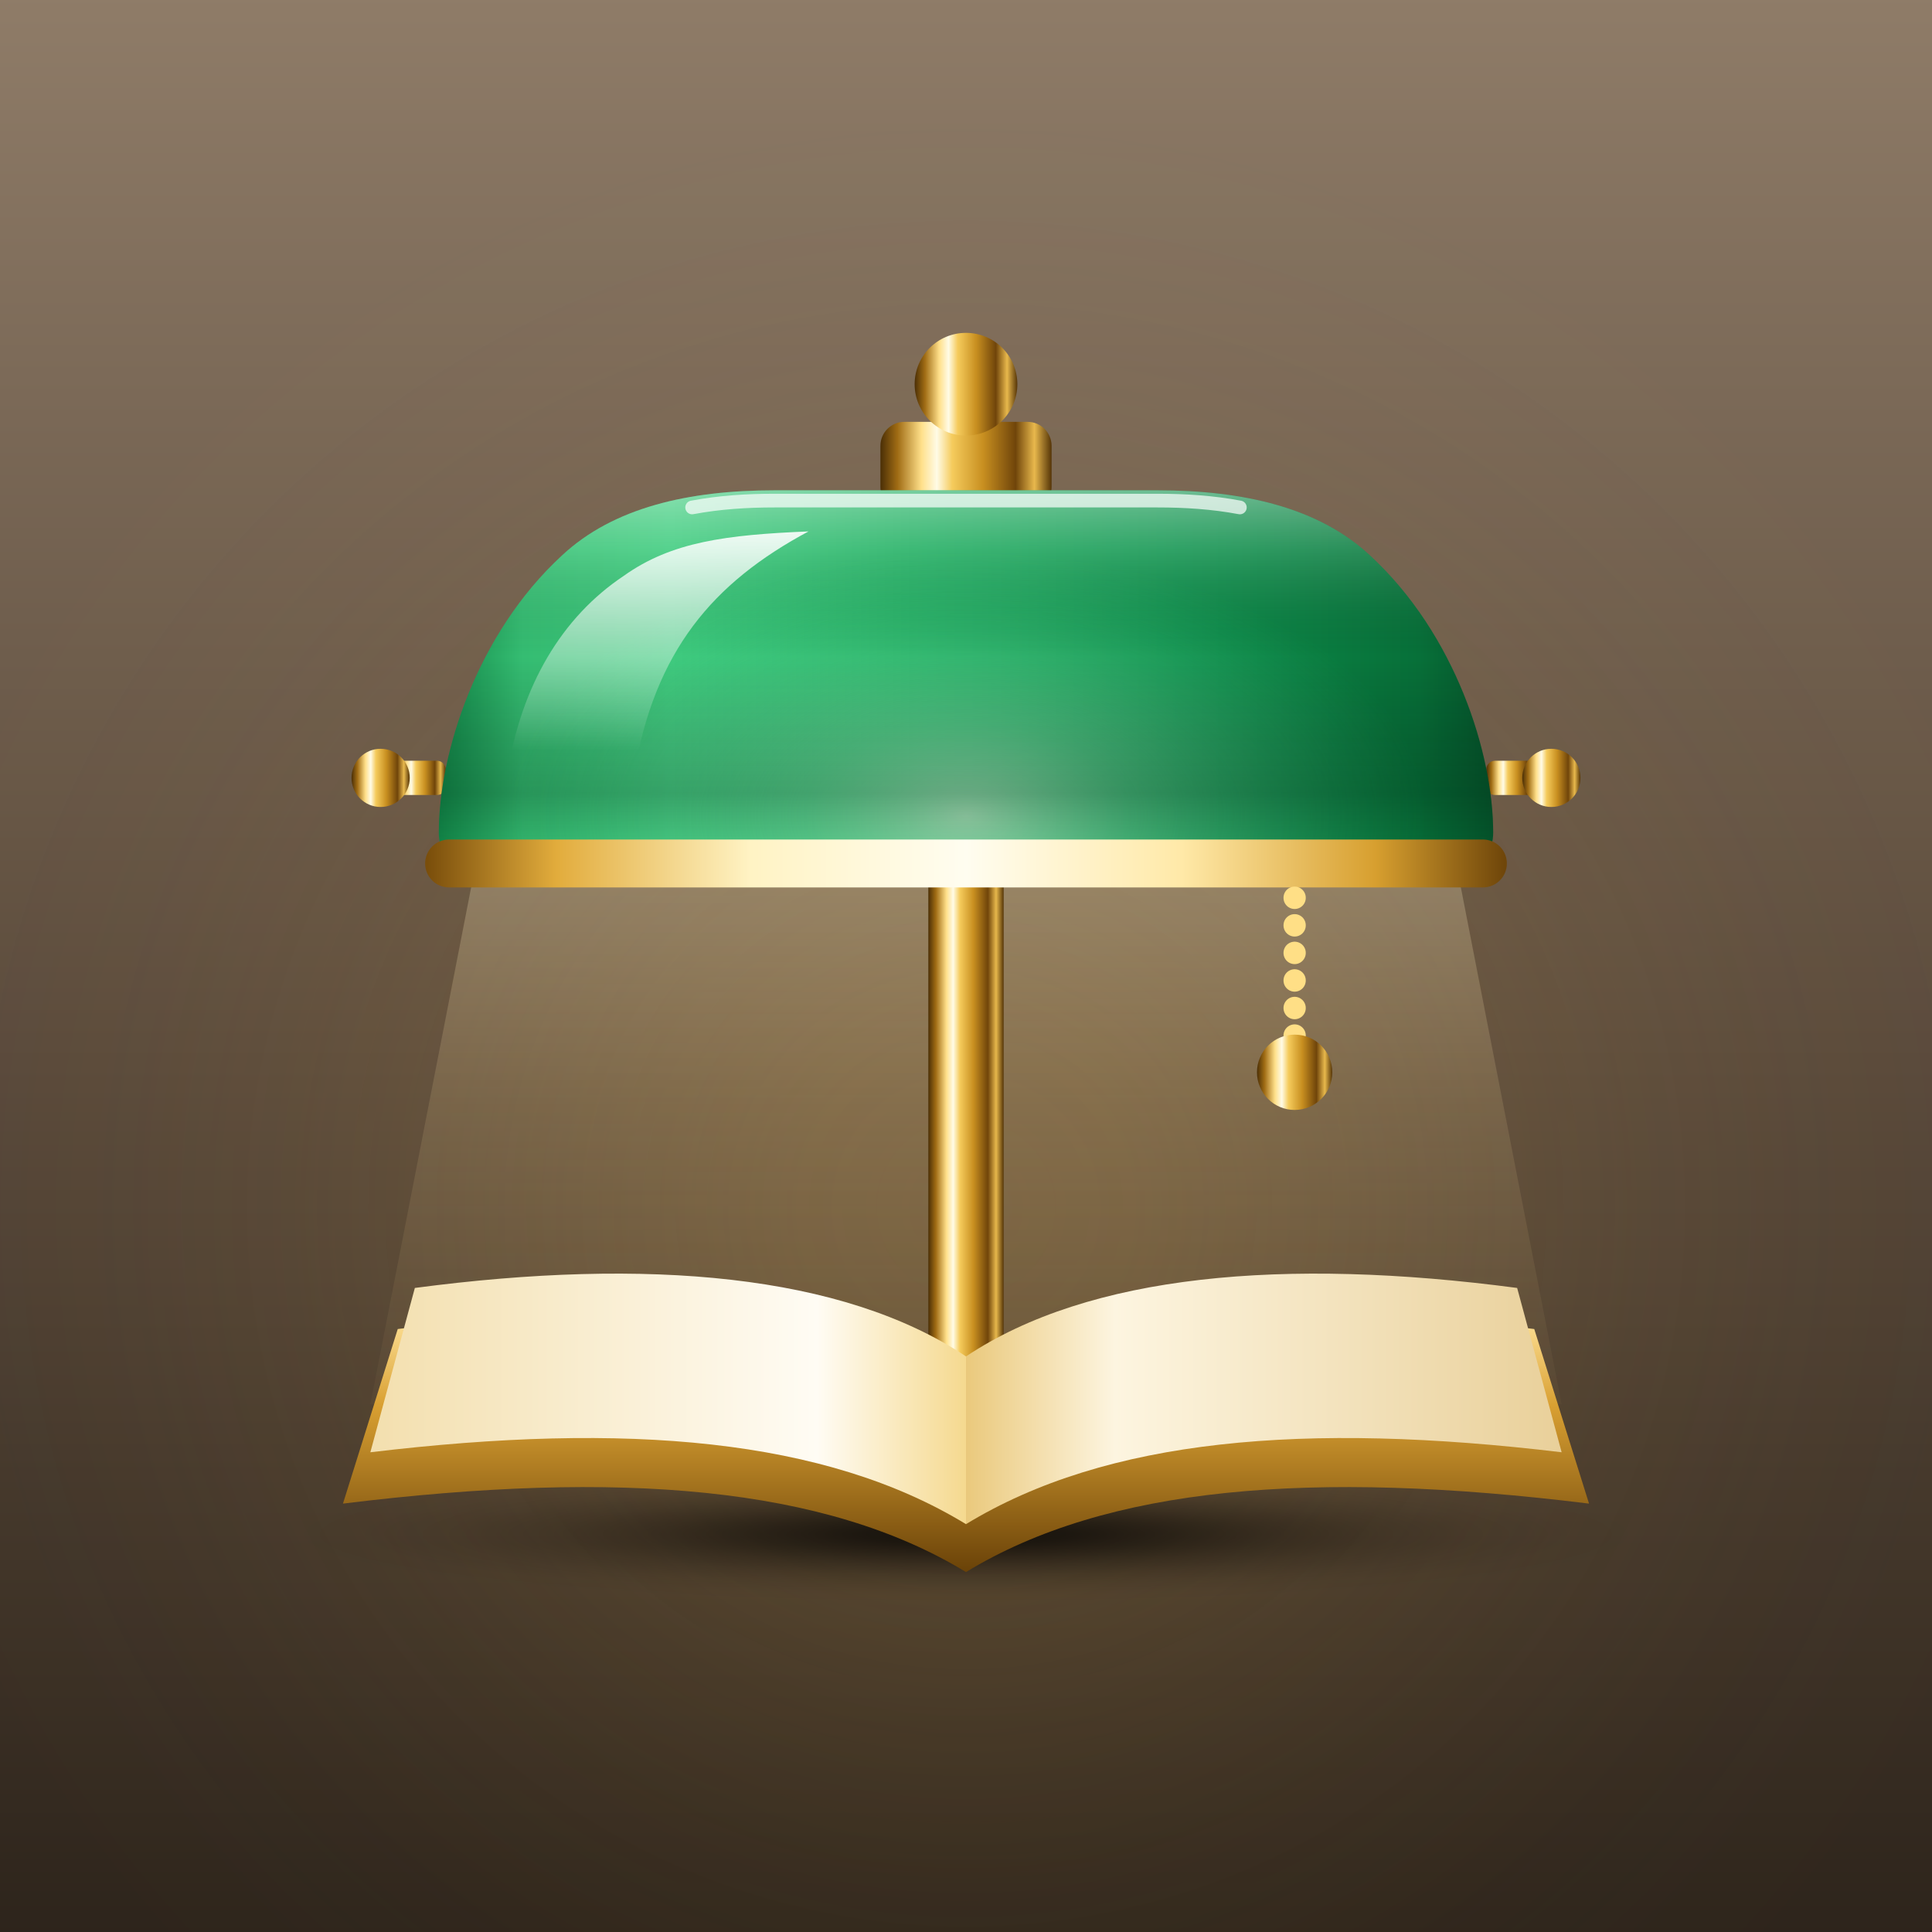
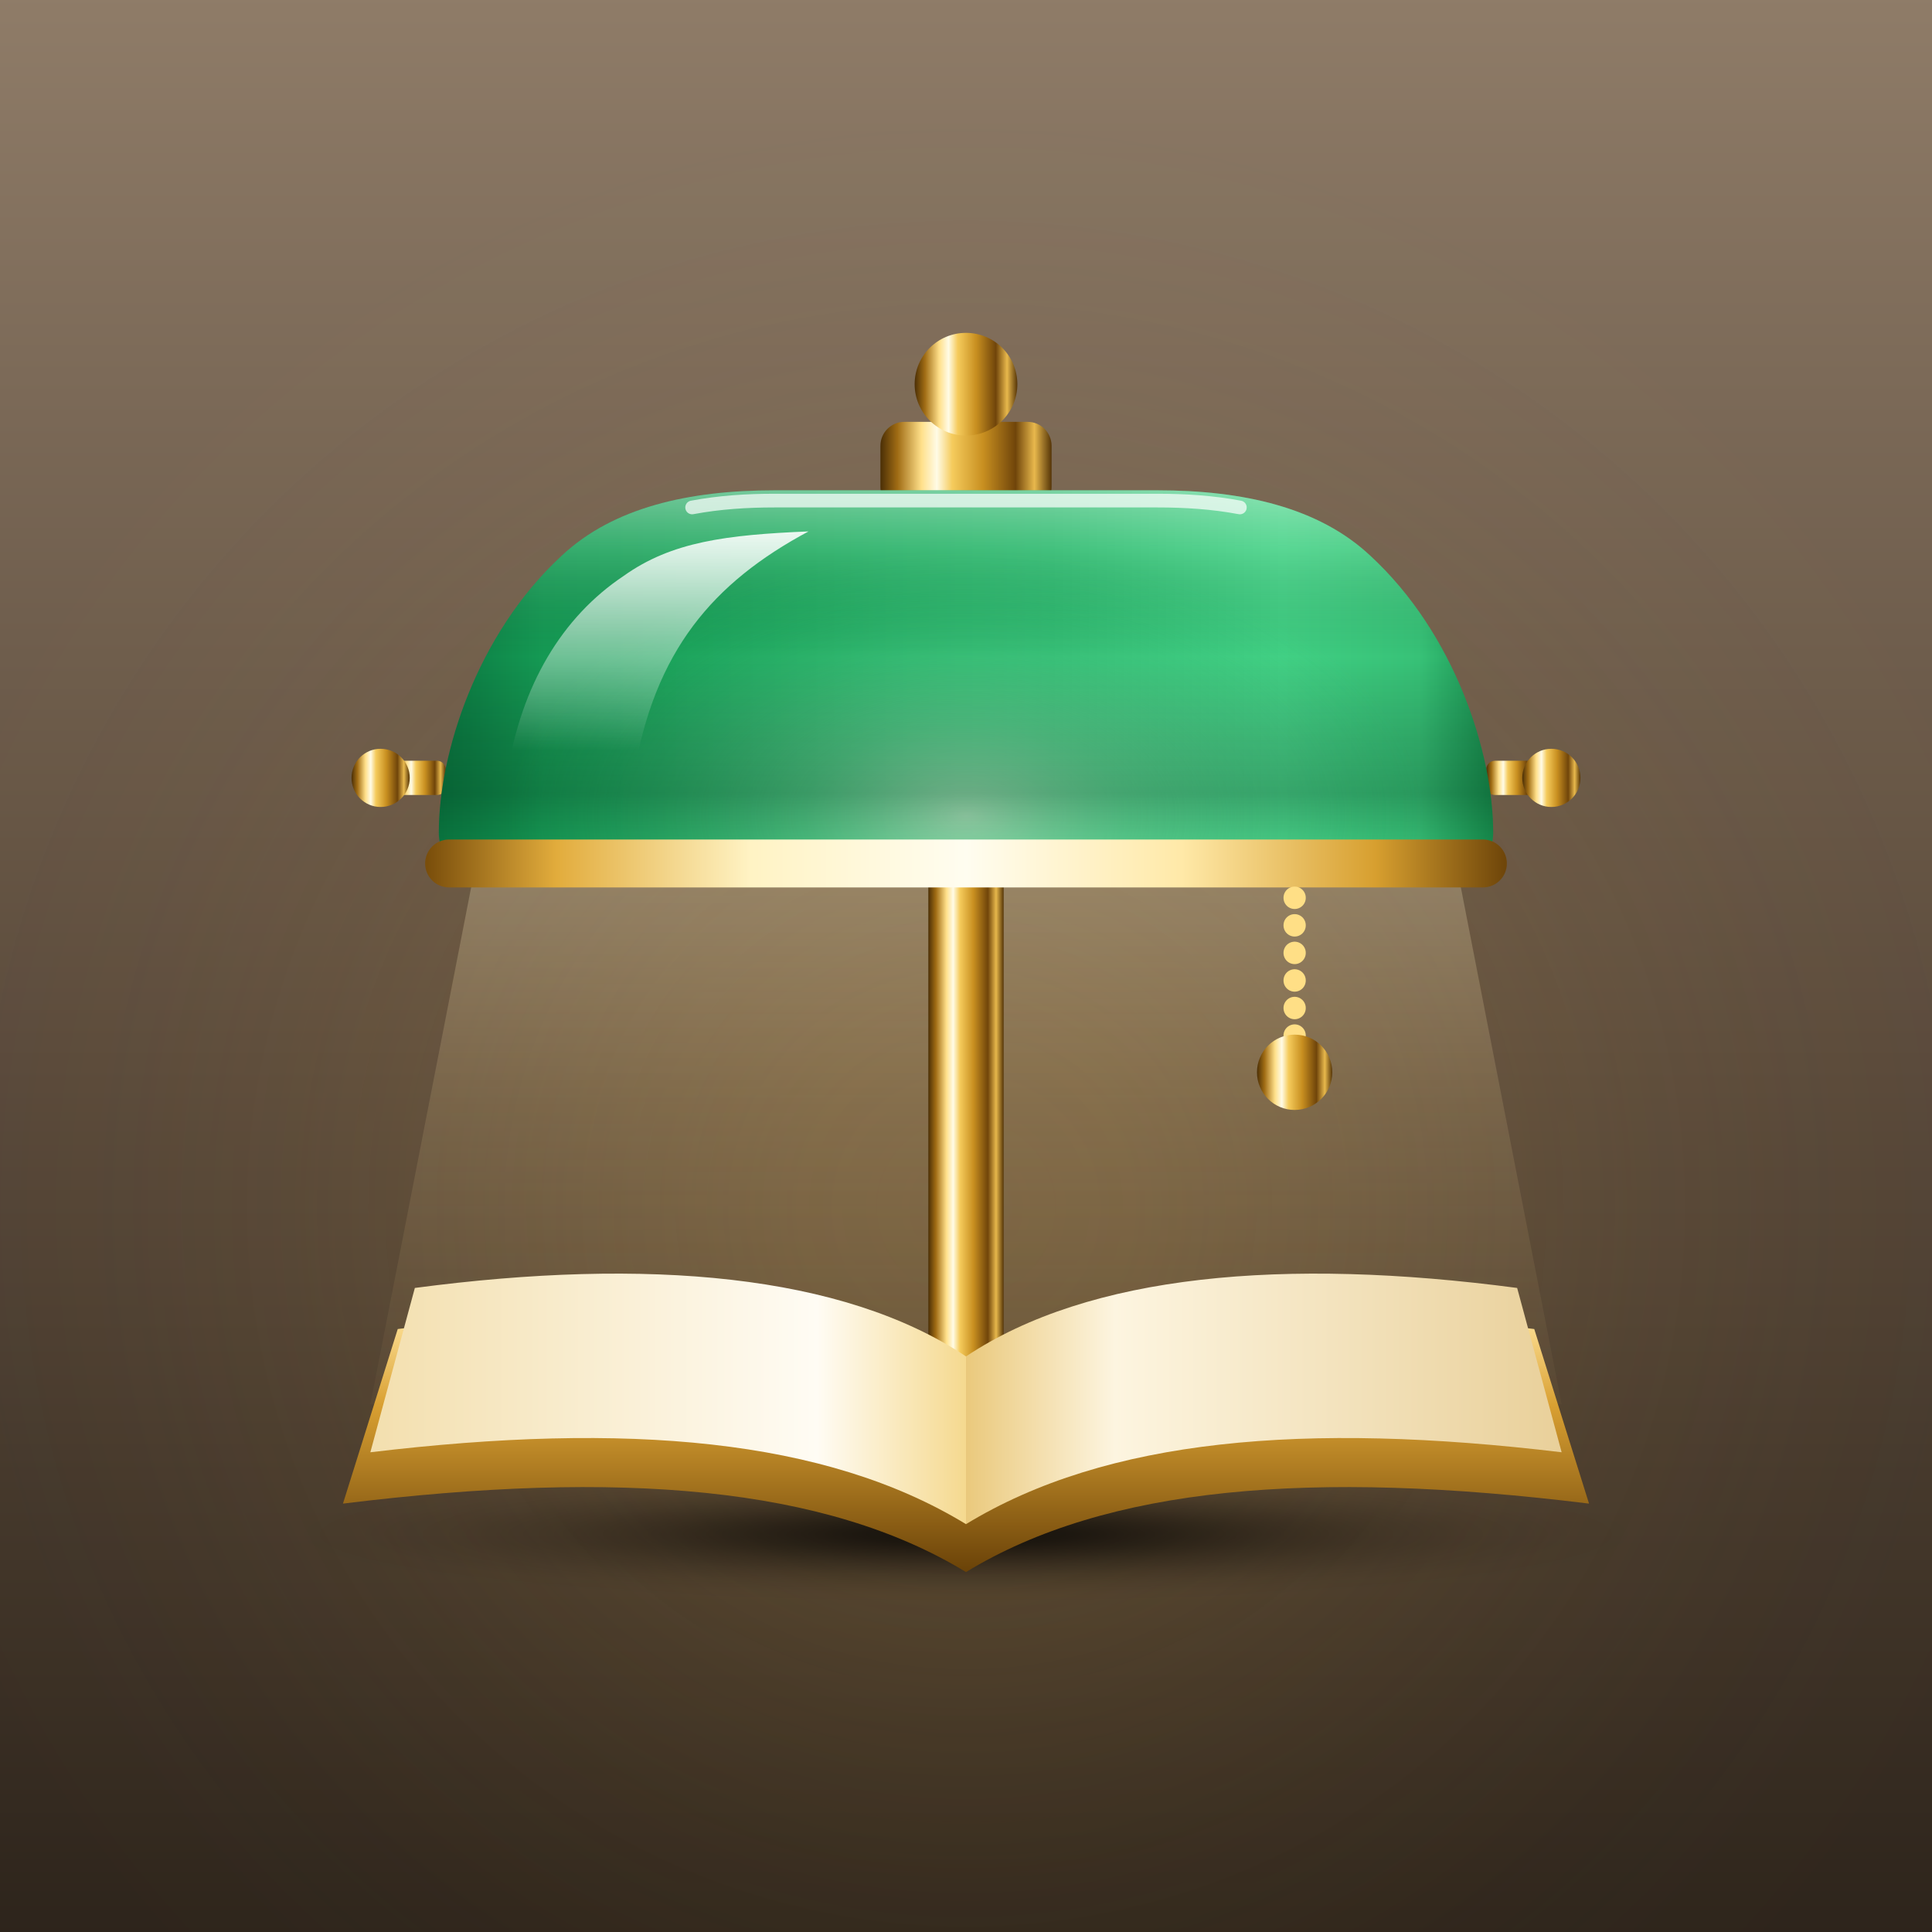
<svg xmlns="http://www.w3.org/2000/svg" viewBox="0 0 1024 1024" width="1024" height="1024">
  <defs>
    <linearGradient id="g" x1="0" y1="0" x2="0" y2="1">
      <stop offset="0" stop-color="#8f7c68" />
      <stop offset="0.55" stop-color="#5a4a3b" />
      <stop offset="1" stop-color="#2d241b" />
    </linearGradient>
    <radialGradient id="gs" gradientUnits="userSpaceOnUse" cx="512" cy="640" r="600">
      <stop offset="0" stop-color="#f0bd58" stop-opacity="0.193" />
      <stop offset="0.15" stop-color="#f0bd58" stop-opacity="0.173" />
      <stop offset="0.3" stop-color="#f0bd58" stop-opacity="0.131" />
      <stop offset="0.45" stop-color="#f0bd58" stop-opacity="0.085" />
      <stop offset="0.6" stop-color="#f0bd58" stop-opacity="0.046" />
      <stop offset="0.75" stop-color="#f0bd58" stop-opacity="0.019" />
      <stop offset="0.88" stop-color="#f0bd58" stop-opacity="0.005" />
      <stop offset="1" stop-color="#f0bd58" stop-opacity="0" />
    </radialGradient>
    <linearGradient id="sc" x1="0" y1="0" x2="1" y2="0">
-       <stop offset="0" stop-color="#128a4a" />
-       <stop offset="0.08" stop-color="#35bd72" />
-       <stop offset="0.22" stop-color="#3cc97c" />
-       <stop offset="0.45" stop-color="#1eab5f" />
-       <stop offset="0.72" stop-color="#0d8c4a" />
-       <stop offset="0.93" stop-color="#077039" />
-       <stop offset="1" stop-color="#05562c" />
+       <stop offset="0" stop-color="#0a7a42" />
+       <stop offset="0.1" stop-color="#159a54" />
+       <stop offset="0.35" stop-color="#1aa65b" />
+       <stop offset="0.58" stop-color="#25b468" />
+       <stop offset="0.8" stop-color="#40cf83" />
+       <stop offset="0.93" stop-color="#37c277" />
+       <stop offset="1" stop-color="#178f4e" />
    </linearGradient>
    <linearGradient id="wo" x1="0" y1="0" x2="0" y2="1">
      <stop offset="0" stop-color="#f1fff6" stop-opacity="0.42" />
      <stop offset="0.16" stop-color="#c8f9dc" stop-opacity="0.18" />
      <stop offset="0.45" stop-color="#000" stop-opacity="0" />
      <stop offset="0.82" stop-color="#00210f" stop-opacity="0.26" />
      <stop offset="0.95" stop-color="#00210f" stop-opacity="0.08" />
      <stop offset="1" stop-color="#9cf5c6" stop-opacity="0.35" />
    </linearGradient>
    <radialGradient id="gl" gradientUnits="userSpaceOnUse" cx="512" cy="436" r="215" gradientTransform="matrix(1.25 0 0 0.72 -128 122)">
      <stop offset="0" stop-color="#f2ffe9" stop-opacity="0.62" />
      <stop offset="0.35" stop-color="#b6ffd2" stop-opacity="0.34" />
      <stop offset="1" stop-color="#4ddc95" stop-opacity="0" />
    </radialGradient>
    <linearGradient id="sl" x1="0" y1="0" x2="0" y2="1">
      <stop offset="0" stop-color="#ffffff" stop-opacity="0.9" />
      <stop offset="0.9" stop-color="#ffffff" stop-opacity="0" />
    </linearGradient>
    <linearGradient id="rs" x1="0" y1="0" x2="1" y2="0">
      <stop offset="0" stop-color="#03110e" stop-opacity="0.42" />
      <stop offset="0.35" stop-color="#03110e" stop-opacity="0" />
      <stop offset="0.65" stop-color="#03110e" stop-opacity="0" />
      <stop offset="1" stop-color="#03110e" stop-opacity="0.42" />
    </linearGradient>
    <linearGradient id="li" x1="0" y1="0" x2="0" y2="1">
      <stop offset="0" stop-color="#fff1c8" stop-opacity="0.26" />
      <stop offset="0.45" stop-color="#ffe2a0" stop-opacity="0.13" />
      <stop offset="1" stop-color="#ffd58a" stop-opacity="0.03" />
    </linearGradient>
    <linearGradient id="ra" x1="0" y1="0" x2="1" y2="0">
      <stop offset="0" stop-color="#7a4e0b" />
      <stop offset="0.12" stop-color="#e2ac3c" />
      <stop offset="0.3" stop-color="#fff3c4" />
      <stop offset="0.5" stop-color="#fffdf0" />
      <stop offset="0.7" stop-color="#ffe9a8" />
      <stop offset="0.88" stop-color="#d79f2f" />
      <stop offset="1" stop-color="#6f460a" />
    </linearGradient>
    <linearGradient id="mw" x1="0" y1="0" x2="1" y2="0">
      <stop offset="0" stop-color="#4b2f06" />
      <stop offset="0.1" stop-color="#a06c14" />
      <stop offset="0.24" stop-color="#ffe08a" />
      <stop offset="0.33" stop-color="#fffbe6" />
      <stop offset="0.42" stop-color="#f5cb5c" />
      <stop offset="0.6" stop-color="#c88f20" />
      <stop offset="0.79" stop-color="#70450a" />
      <stop offset="0.9" stop-color="#e8b84c" />
      <stop offset="1" stop-color="#553507" />
    </linearGradient>
    <linearGradient id="p1" x1="0" y1="0" x2="1" y2="0">
      <stop offset="0" stop-color="#f3dfae" />
      <stop offset="0.75" stop-color="#fffcf4" />
      <stop offset="1" stop-color="#f5d98f" />
    </linearGradient>
    <linearGradient id="p2" x1="0" y1="0" x2="1" y2="0">
      <stop offset="0" stop-color="#e9d09a" />
      <stop offset="0.75" stop-color="#fdf5e0" />
      <stop offset="1" stop-color="#eac97c" />
    </linearGradient>
    <linearGradient id="de" x1="0" y1="0" x2="0" y2="1">
      <stop offset="0" stop-color="#ffe39a" />
      <stop offset="0.35" stop-color="#d9a032" />
      <stop offset="1" stop-color="#6a4208" />
    </linearGradient>
    <radialGradient id="sch" cx="0.5" cy="0.5" r="0.5">
      <stop offset="0" stop-color="#000000" stop-opacity="0.75" />
      <stop offset="0.15" stop-color="#000000" stop-opacity="0.675" />
      <stop offset="0.3" stop-color="#000000" stop-opacity="0.51" />
      <stop offset="0.45" stop-color="#000000" stop-opacity="0.33" />
      <stop offset="0.6" stop-color="#000000" stop-opacity="0.18" />
      <stop offset="0.75" stop-color="#000000" stop-opacity="0.075" />
      <stop offset="0.88" stop-color="#000000" stop-opacity="0.021" />
      <stop offset="1" stop-color="#000000" stop-opacity="0.0" />
    </radialGradient>
  </defs>
  <rect width="1024" height="1024" fill="url(#g)" />
  <rect width="1024" height="1024" fill="url(#gs)" />
  <g transform="matrix(0.9072 0 0 0.9072 47.5136 36.7136)">
    <ellipse cx="512" cy="856" rx="400" ry="40" fill="url(#sch)" />
    <path d="M226 462H798L860 780H164Z" fill="url(#li)" />
    <rect x="490" y="452" width="44" height="320" rx="4" fill="url(#mw)" />
    <path d="M512 776C440 728 326 718 180 736L148 838C310 818 430 828 512 878Z" fill="url(#de)" />
    <path d="M512 776C440 728 326 718 180 736L148 838C310 818 430 828 512 878Z" fill="url(#de)" transform="matrix(-1 0 0 1 1024 0)" />
    <path d="M512 752C440 704 326 694 190 712L164 808C314 790 430 800 512 850Z" fill="url(#p1)" />
    <path d="M512 752C440 704 326 694 190 712L164 808C314 790 430 800 512 850Z" fill="url(#p2)" transform="matrix(-1 0 0 1 1024 0)" />
    <rect x="462" y="206" width="100" height="52" rx="14" fill="url(#mw)" />
    <rect x="178" y="404" width="30" height="20" rx="5" fill="url(#mw)" />
    <circle cx="170" cy="414" r="17" fill="url(#mw)" />
    <rect x="816" y="404" width="30" height="20" rx="5" fill="url(#mw)" />
    <circle cx="854" cy="414" r="17" fill="url(#mw)" />
    <circle cx="512" cy="184" r="30" fill="url(#mw)" />
    <path d="M204 446C204 400 226 330 276 284C306 256 350 246 400 246H624C674 246 718 256 748 284C798 330 820 400 820 446Q820 462 804 462H220Q204 462 204 446Z" fill="url(#sc)" />
    <path d="M204 446C204 400 226 330 276 284C306 256 350 246 400 246H624C674 246 718 256 748 284C798 330 820 400 820 446Q820 462 804 462H220Q204 462 204 446Z" fill="url(#gl)" />
    <path d="M204 446C204 400 226 330 276 284C306 256 350 246 400 246H624C674 246 718 256 748 284C798 330 820 400 820 446Q820 462 804 462H220Q204 462 204 446Z" fill="url(#wo)" />
    <path d="M244 412C252 360 276 320 312 296C340 276 372 272 420 270C364 300 330 340 318 412Z" fill="url(#sl)" />
    <path d="M352 256C368 253 384 252 400 252H624C640 252 656 253 672 256" stroke="#ffffff" stroke-opacity=".7" stroke-width="8" stroke-linecap="round" fill="none" />
    <rect x="196" y="450" width="632" height="28" rx="14" fill="url(#ra)" />
    <path d="M704 484V566" stroke="#ffdf86" stroke-width="13" stroke-linecap="round" stroke-dasharray="0.1 16" />
    <circle cx="704" cy="586" r="22" fill="url(#mw)" />
  </g>
</svg>
